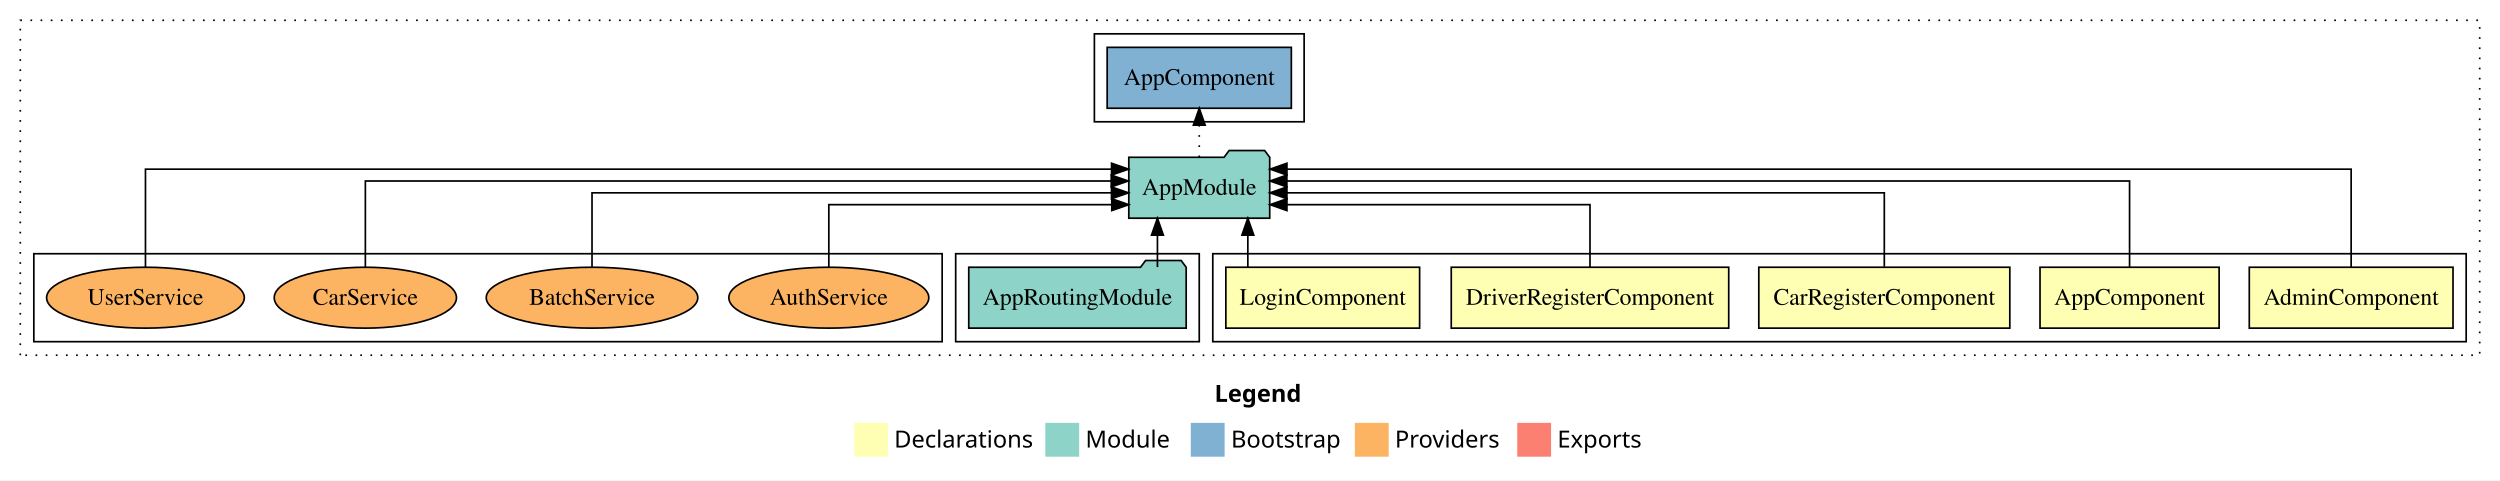
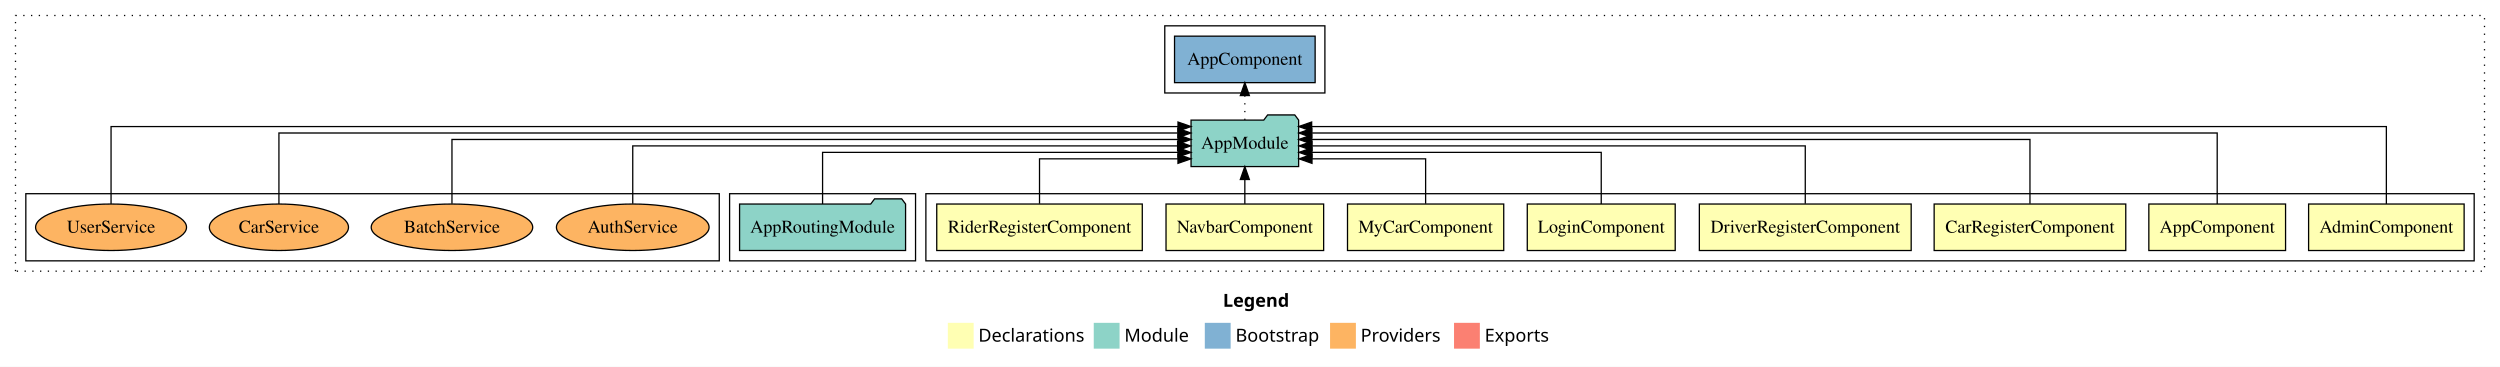
- <svg xmlns="http://www.w3.org/2000/svg" width="1478pt" height="284pt" viewBox="0.00 0.00 1478.00 284.00">
+ <svg xmlns="http://www.w3.org/2000/svg" width="1936pt" height="284pt" viewBox="0.00 0.00 1936.00 284.00">
  <g id="graph0" class="graph" transform="scale(1 1) rotate(0) translate(4 280)">
-     <polygon fill="#ffffff" stroke="transparent" points="-4,4 -4,-280 1474,-280 1474,4 -4,4" />
-     <text text-anchor="start" x="714.009" y="-42.4" font-family="sans-serif" font-weight="bold" font-size="14.00" fill="#000000">Legend</text>
-     <polygon fill="#ffffb3" stroke="transparent" points="501,-10 501,-30 521,-30 521,-10 501,-10" />
-     <text text-anchor="start" x="524.629" y="-15.4" font-family="sans-serif" font-size="14.00" fill="#000000">  Declarations</text>
-     <polygon fill="#8dd3c7" stroke="transparent" points="614,-10 614,-30 634,-30 634,-10 614,-10" />
-     <text text-anchor="start" x="637.725" y="-15.4" font-family="sans-serif" font-size="14.00" fill="#000000">  Module</text>
-     <polygon fill="#80b1d3" stroke="transparent" points="700,-10 700,-30 720,-30 720,-10 700,-10" />
-     <text text-anchor="start" x="723.781" y="-15.4" font-family="sans-serif" font-size="14.00" fill="#000000">  Bootstrap</text>
-     <polygon fill="#fdb462" stroke="transparent" points="797,-10 797,-30 817,-30 817,-10 797,-10" />
-     <text text-anchor="start" x="820.673" y="-15.4" font-family="sans-serif" font-size="14.00" fill="#000000">  Providers</text>
-     <polygon fill="#fb8072" stroke="transparent" points="893,-10 893,-30 913,-30 913,-10 893,-10" />
-     <text text-anchor="start" x="916.726" y="-15.4" font-family="sans-serif" font-size="14.00" fill="#000000">  Exports</text>
+     <polygon fill="#ffffff" stroke="transparent" points="-4,4 -4,-280 1932,-280 1932,4 -4,4" />
+     <text text-anchor="start" x="943.009" y="-42.4" font-family="sans-serif" font-weight="bold" font-size="14.00" fill="#000000">Legend</text>
+     <polygon fill="#ffffb3" stroke="transparent" points="730,-10 730,-30 750,-30 750,-10 730,-10" />
+     <text text-anchor="start" x="753.629" y="-15.4" font-family="sans-serif" font-size="14.00" fill="#000000">  Declarations</text>
+     <polygon fill="#8dd3c7" stroke="transparent" points="843,-10 843,-30 863,-30 863,-10 843,-10" />
+     <text text-anchor="start" x="866.725" y="-15.4" font-family="sans-serif" font-size="14.00" fill="#000000">  Module</text>
+     <polygon fill="#80b1d3" stroke="transparent" points="929,-10 929,-30 949,-30 949,-10 929,-10" />
+     <text text-anchor="start" x="952.781" y="-15.4" font-family="sans-serif" font-size="14.00" fill="#000000">  Bootstrap</text>
+     <polygon fill="#fdb462" stroke="transparent" points="1026,-10 1026,-30 1046,-30 1046,-10 1026,-10" />
+     <text text-anchor="start" x="1049.673" y="-15.4" font-family="sans-serif" font-size="14.00" fill="#000000">  Providers</text>
+     <polygon fill="#fb8072" stroke="transparent" points="1122,-10 1122,-30 1142,-30 1142,-10 1122,-10" />
+     <text text-anchor="start" x="1145.726" y="-15.4" font-family="sans-serif" font-size="14.00" fill="#000000">  Exports</text>
    <g id="clust1" class="cluster">
-       <polygon fill="none" stroke="#000000" stroke-dasharray="1,5" points="8,-70 8,-268 1462,-268 1462,-70 8,-70" />
+       <polygon fill="none" stroke="#000000" stroke-dasharray="1,5" points="8,-70 8,-268 1920,-268 1920,-70 8,-70" />
    </g>
    <g id="clust2" class="cluster">
-       <polygon fill="none" stroke="#000000" points="713,-78 713,-130 1454,-130 1454,-78 713,-78" />
+       <polygon fill="none" stroke="#000000" points="713,-78 713,-130 1912,-130 1912,-78 713,-78" />
    </g>
-     <g id="clust8" class="cluster">
+     <g id="clust11" class="cluster">
      <polygon fill="none" stroke="#000000" points="561,-78 561,-130 705,-130 705,-78 561,-78" />
    </g>
-     <g id="clust10" class="cluster">
-       <polygon fill="none" stroke="#000000" points="643,-208 643,-260 767,-260 767,-208 643,-208" />
+     <g id="clust13" class="cluster">
+       <polygon fill="none" stroke="#000000" points="898,-208 898,-260 1022,-260 1022,-208 898,-208" />
    </g>
-     <g id="clust11" class="cluster">
+     <g id="clust14" class="cluster">
      <polygon fill="none" stroke="#000000" points="16,-78 16,-130 553,-130 553,-78 16,-78" />
    </g>
    <g id="node1" class="node">
-       <polygon fill="#ffffb3" stroke="#000000" points="1446.22,-122 1325.78,-122 1325.78,-86 1446.22,-86 1446.22,-122" />
-       <text text-anchor="middle" x="1386" y="-99.8" font-family="Times,serif" font-size="14.00" fill="#000000">AdminComponent</text>
+       <polygon fill="#ffffb3" stroke="#000000" points="1904.22,-122 1783.78,-122 1783.78,-86 1904.22,-86 1904.22,-122" />
+       <text text-anchor="middle" x="1844" y="-99.8" font-family="Times,serif" font-size="14.00" fill="#000000">AdminComponent</text>
+     </g>
+     <g id="node9" class="node">
+       <polygon fill="#8dd3c7" stroke="#000000" points="1001.657,-187 998.657,-191 977.657,-191 974.657,-187 918.343,-187 918.343,-151 1001.657,-151 1001.657,-187" />
+       <text text-anchor="middle" x="960" y="-164.8" font-family="Times,serif" font-size="14.00" fill="#000000">AppModule</text>
+     </g>
+     <g id="edge1" class="edge">
+       <path fill="none" stroke="#000000" d="M1844,-122.091C1844,-145.133 1844,-182 1844,-182 1844,-182 1011.746,-182 1011.746,-182" />
+       <polygon fill="#000000" stroke="#000000" points="1011.746,-178.5 1001.746,-182 1011.746,-185.5 1011.746,-178.5" />
+     </g>
+     <g id="node2" class="node">
+       <polygon fill="#ffffb3" stroke="#000000" points="1765.94,-122 1660.06,-122 1660.06,-86 1765.94,-86 1765.94,-122" />
+       <text text-anchor="middle" x="1713" y="-99.8" font-family="Times,serif" font-size="14.00" fill="#000000">AppComponent</text>
+     </g>
+     <g id="edge2" class="edge">
+       <path fill="none" stroke="#000000" d="M1713,-122.045C1713,-143.662 1713,-177 1713,-177 1713,-177 1011.827,-177 1011.827,-177" />
+       <polygon fill="#000000" stroke="#000000" points="1011.827,-173.5 1001.827,-177 1011.827,-180.5 1011.827,-173.5" />
+     </g>
+     <g id="node3" class="node">
+       <polygon fill="#ffffb3" stroke="#000000" points="1642.197,-122 1493.803,-122 1493.803,-86 1642.197,-86 1642.197,-122" />
+       <text text-anchor="middle" x="1568" y="-99.8" font-family="Times,serif" font-size="14.00" fill="#000000">CarRegisterComponent</text>
+     </g>
+     <g id="edge3" class="edge">
+       <path fill="none" stroke="#000000" d="M1568,-122.223C1568,-142.365 1568,-172 1568,-172 1568,-172 1011.79,-172 1011.79,-172" />
+       <polygon fill="#000000" stroke="#000000" points="1011.79,-168.5 1001.79,-172 1011.79,-175.5 1011.79,-168.5" />
+     </g>
+     <g id="node4" class="node">
+       <polygon fill="#ffffb3" stroke="#000000" points="1476.018,-122 1311.982,-122 1311.982,-86 1476.018,-86 1476.018,-122" />
+       <text text-anchor="middle" x="1394" y="-99.8" font-family="Times,serif" font-size="14.00" fill="#000000">DriverRegisterComponent</text>
+     </g>
+     <g id="edge4" class="edge">
+       <path fill="none" stroke="#000000" d="M1394,-122.222C1394,-140.828 1394,-167 1394,-167 1394,-167 1012.008,-167 1012.008,-167" />
+       <polygon fill="#000000" stroke="#000000" points="1012.008,-163.5 1002.008,-167 1012.008,-170.5 1012.008,-163.5" />
+     </g>
+     <g id="node5" class="node">
+       <polygon fill="#ffffb3" stroke="#000000" points="1293.276,-122 1178.724,-122 1178.724,-86 1293.276,-86 1293.276,-122" />
+       <text text-anchor="middle" x="1236" y="-99.8" font-family="Times,serif" font-size="14.00" fill="#000000">LoginComponent</text>
+     </g>
+     <g id="edge5" class="edge">
+       <path fill="none" stroke="#000000" d="M1236,-122.034C1236,-139.06 1236,-162 1236,-162 1236,-162 1011.918,-162 1011.918,-162" />
+       <polygon fill="#000000" stroke="#000000" points="1011.918,-158.5 1001.918,-162 1011.918,-165.5 1011.918,-158.5" />
    </g>
    <g id="node6" class="node">
-       <polygon fill="#8dd3c7" stroke="#000000" points="746.657,-187 743.657,-191 722.657,-191 719.657,-187 663.343,-187 663.343,-151 746.657,-151 746.657,-187" />
-       <text text-anchor="middle" x="705" y="-164.8" font-family="Times,serif" font-size="14.00" fill="#000000">AppModule</text>
+       <polygon fill="#ffffb3" stroke="#000000" points="1160.489,-122 1039.511,-122 1039.511,-86 1160.489,-86 1160.489,-122" />
+       <text text-anchor="middle" x="1100" y="-99.8" font-family="Times,serif" font-size="14.00" fill="#000000">MyCarComponent</text>
    </g>
-     <g id="edge1" class="edge">
-       <path fill="none" stroke="#000000" d="M1386,-122.011C1386,-144.485 1386,-180 1386,-180 1386,-180 756.83,-180 756.83,-180" />
-       <polygon fill="#000000" stroke="#000000" points="756.83,-176.5 746.83,-180 756.83,-183.5 756.83,-176.5" />
+     <g id="edge6" class="edge">
+       <path fill="none" stroke="#000000" d="M1100,-122.24C1100,-137.571 1100,-157 1100,-157 1100,-157 1012.005,-157 1012.005,-157" />
+       <polygon fill="#000000" stroke="#000000" points="1012.005,-153.5 1002.005,-157 1012.005,-160.5 1012.005,-153.5" />
    </g>
-     <g id="node2" class="node">
-       <polygon fill="#ffffb3" stroke="#000000" points="1307.94,-122 1202.06,-122 1202.06,-86 1307.94,-86 1307.94,-122" />
-       <text text-anchor="middle" x="1255" y="-99.8" font-family="Times,serif" font-size="14.00" fill="#000000">AppComponent</text>
+     <g id="node7" class="node">
+       <polygon fill="#ffffb3" stroke="#000000" points="1021.03,-122 898.97,-122 898.97,-86 1021.03,-86 1021.03,-122" />
+       <text text-anchor="middle" x="960" y="-99.8" font-family="Times,serif" font-size="14.00" fill="#000000">NavbarComponent</text>
    </g>
-     <g id="edge2" class="edge">
-       <path fill="none" stroke="#000000" d="M1255,-122.129C1255,-142.572 1255,-173 1255,-173 1255,-173 756.791,-173 756.791,-173" />
-       <polygon fill="#000000" stroke="#000000" points="756.791,-169.5 746.791,-173 756.791,-176.5 756.791,-169.5" />
-     </g>
-     <g id="node3" class="node">
-       <polygon fill="#ffffb3" stroke="#000000" points="1184.197,-122 1035.803,-122 1035.803,-86 1184.197,-86 1184.197,-122" />
-       <text text-anchor="middle" x="1110" y="-99.8" font-family="Times,serif" font-size="14.00" fill="#000000">CarRegisterComponent</text>
-     </g>
-     <g id="edge3" class="edge">
-       <path fill="none" stroke="#000000" d="M1110,-122.267C1110,-140.555 1110,-166 1110,-166 1110,-166 756.817,-166 756.817,-166" />
-       <polygon fill="#000000" stroke="#000000" points="756.817,-162.5 746.817,-166 756.817,-169.5 756.817,-162.5" />
-     </g>
-     <g id="node4" class="node">
-       <polygon fill="#ffffb3" stroke="#000000" points="1018.018,-122 853.982,-122 853.982,-86 1018.018,-86 1018.018,-122" />
-       <text text-anchor="middle" x="936" y="-99.8" font-family="Times,serif" font-size="14.00" fill="#000000">DriverRegisterComponent</text>
-     </g>
-     <g id="edge4" class="edge">
-       <path fill="none" stroke="#000000" d="M936,-122.009C936,-138.049 936,-159 936,-159 936,-159 756.832,-159 756.832,-159" />
-       <polygon fill="#000000" stroke="#000000" points="756.832,-155.5 746.832,-159 756.832,-162.5 756.832,-155.5" />
-     </g>
-     <g id="node5" class="node">
-       <polygon fill="#ffffb3" stroke="#000000" points="835.276,-122 720.724,-122 720.724,-86 835.276,-86 835.276,-122" />
-       <text text-anchor="middle" x="778" y="-99.8" font-family="Times,serif" font-size="14.00" fill="#000000">LoginComponent</text>
-     </g>
-     <g id="edge5" class="edge">
-       <path fill="none" stroke="#000000" d="M733.72,-122.106C733.72,-122.106 733.72,-140.991 733.72,-140.991" />
-       <polygon fill="#000000" stroke="#000000" points="730.22,-140.991 733.72,-150.991 737.22,-140.991 730.22,-140.991" />
+     <g id="edge7" class="edge">
+       <path fill="none" stroke="#000000" d="M960,-122.106C960,-122.106 960,-140.991 960,-140.991" />
+       <polygon fill="#000000" stroke="#000000" points="956.5,-140.991 960,-150.991 963.5,-140.991 956.5,-140.991" />
    </g>
    <g id="node8" class="node">
-       <polygon fill="#80b1d3" stroke="#000000" points="759.439,-252 650.561,-252 650.561,-216 759.439,-216 759.439,-252" />
-       <text text-anchor="middle" x="705" y="-229.8" font-family="Times,serif" font-size="14.00" fill="#000000">AppComponent </text>
+       <polygon fill="#ffffb3" stroke="#000000" points="880.587,-122 721.413,-122 721.413,-86 880.587,-86 880.587,-122" />
+       <text text-anchor="middle" x="801" y="-99.8" font-family="Times,serif" font-size="14.00" fill="#000000">RiderRegisterComponent</text>
    </g>
-     <g id="edge7" class="edge">
-       <path fill="none" stroke="#000000" stroke-dasharray="1,5" d="M705,-187.106C705,-187.106 705,-205.991 705,-205.991" />
-       <polygon fill="#000000" stroke="#000000" points="701.5,-205.991 705,-215.991 708.5,-205.991 701.5,-205.991" />
+     <g id="edge8" class="edge">
+       <path fill="none" stroke="#000000" d="M801,-122.24C801,-137.571 801,-157 801,-157 801,-157 908.225,-157 908.225,-157" />
+       <polygon fill="#000000" stroke="#000000" points="908.225,-160.5 918.225,-157 908.225,-153.5 908.225,-160.5" />
    </g>
-     <g id="node7" class="node">
+     <g id="node11" class="node">
+       <polygon fill="#80b1d3" stroke="#000000" points="1014.439,-252 905.561,-252 905.561,-216 1014.439,-216 1014.439,-252" />
+       <text text-anchor="middle" x="960" y="-229.8" font-family="Times,serif" font-size="14.00" fill="#000000">AppComponent </text>
+     </g>
+     <g id="edge10" class="edge">
+       <path fill="none" stroke="#000000" stroke-dasharray="1,5" d="M960,-187.106C960,-187.106 960,-205.991 960,-205.991" />
+       <polygon fill="#000000" stroke="#000000" points="956.5,-205.991 960,-215.991 963.5,-205.991 956.5,-205.991" />
+     </g>
+     <g id="node10" class="node">
      <polygon fill="#8dd3c7" stroke="#000000" points="697.274,-122 694.274,-126 673.274,-126 670.274,-122 568.726,-122 568.726,-86 697.274,-86 697.274,-122" />
      <text text-anchor="middle" x="633" y="-99.8" font-family="Times,serif" font-size="14.00" fill="#000000">AppRoutingModule</text>
    </g>
-     <g id="edge6" class="edge">
-       <path fill="none" stroke="#000000" d="M680.279,-122.106C680.279,-122.106 680.279,-140.991 680.279,-140.991" />
-       <polygon fill="#000000" stroke="#000000" points="676.779,-140.991 680.279,-150.991 683.779,-140.991 676.779,-140.991" />
+     <g id="edge9" class="edge">
+       <path fill="none" stroke="#000000" d="M633,-122.034C633,-139.06 633,-162 633,-162 633,-162 908.253,-162 908.253,-162" />
+       <polygon fill="#000000" stroke="#000000" points="908.253,-165.5 918.253,-162 908.253,-158.5 908.253,-165.5" />
    </g>
-     <g id="node9" class="node">
+     <g id="node12" class="node">
      <ellipse fill="#fdb462" stroke="#000000" cx="486" cy="-104" rx="59.108" ry="18" />
      <text text-anchor="middle" x="486" y="-99.8" font-family="Times,serif" font-size="14.00" fill="#000000">AuthService</text>
    </g>
-     <g id="edge8" class="edge">
-       <path fill="none" stroke="#000000" d="M486,-122.009C486,-138.049 486,-159 486,-159 486,-159 653.292,-159 653.292,-159" />
-       <polygon fill="#000000" stroke="#000000" points="653.292,-162.5 663.292,-159 653.292,-155.5 653.292,-162.5" />
+     <g id="edge11" class="edge">
+       <path fill="none" stroke="#000000" d="M486,-122.222C486,-140.828 486,-167 486,-167 486,-167 907.936,-167 907.936,-167" />
+       <polygon fill="#000000" stroke="#000000" points="907.936,-170.5 917.936,-167 907.936,-163.5 907.936,-170.5" />
    </g>
-     <g id="node10" class="node">
+     <g id="node13" class="node">
      <ellipse fill="#fdb462" stroke="#000000" cx="346" cy="-104" rx="62.535" ry="18" />
      <text text-anchor="middle" x="346" y="-99.8" font-family="Times,serif" font-size="14.00" fill="#000000">BatchService</text>
    </g>
-     <g id="edge9" class="edge">
-       <path fill="none" stroke="#000000" d="M346,-122.267C346,-140.555 346,-166 346,-166 346,-166 653.115,-166 653.115,-166" />
-       <polygon fill="#000000" stroke="#000000" points="653.116,-169.5 663.115,-166 653.115,-162.5 653.116,-169.5" />
+     <g id="edge12" class="edge">
+       <path fill="none" stroke="#000000" d="M346,-122.223C346,-142.365 346,-172 346,-172 346,-172 908.28,-172 908.28,-172" />
+       <polygon fill="#000000" stroke="#000000" points="908.28,-175.5 918.28,-172 908.28,-168.5 908.28,-175.5" />
    </g>
-     <g id="node11" class="node">
+     <g id="node14" class="node">
      <ellipse fill="#fdb462" stroke="#000000" cx="212" cy="-104" rx="53.867" ry="18" />
      <text text-anchor="middle" x="212" y="-99.8" font-family="Times,serif" font-size="14.00" fill="#000000">CarService</text>
    </g>
-     <g id="edge10" class="edge">
-       <path fill="none" stroke="#000000" d="M212,-122.129C212,-142.572 212,-173 212,-173 212,-173 652.967,-173 652.967,-173" />
-       <polygon fill="#000000" stroke="#000000" points="652.967,-176.5 662.967,-173 652.967,-169.5 652.967,-176.5" />
+     <g id="edge13" class="edge">
+       <path fill="none" stroke="#000000" d="M212,-122.045C212,-143.662 212,-177 212,-177 212,-177 908.182,-177 908.182,-177" />
+       <polygon fill="#000000" stroke="#000000" points="908.182,-180.5 918.182,-177 908.181,-173.5 908.182,-180.5" />
    </g>
-     <g id="node12" class="node">
+     <g id="node15" class="node">
      <ellipse fill="#fdb462" stroke="#000000" cx="82" cy="-104" rx="58.441" ry="18" />
      <text text-anchor="middle" x="82" y="-99.8" font-family="Times,serif" font-size="14.00" fill="#000000">UserService</text>
    </g>
-     <g id="edge11" class="edge">
-       <path fill="none" stroke="#000000" d="M82,-122.011C82,-144.485 82,-180 82,-180 82,-180 653.156,-180 653.156,-180" />
-       <polygon fill="#000000" stroke="#000000" points="653.156,-183.5 663.156,-180 653.156,-176.5 653.156,-183.5" />
+     <g id="edge14" class="edge">
+       <path fill="none" stroke="#000000" d="M82,-122.091C82,-145.133 82,-182 82,-182 82,-182 908.243,-182 908.243,-182" />
+       <polygon fill="#000000" stroke="#000000" points="908.243,-185.5 918.243,-182 908.243,-178.5 908.243,-185.5" />
    </g>
  </g>
</svg>
